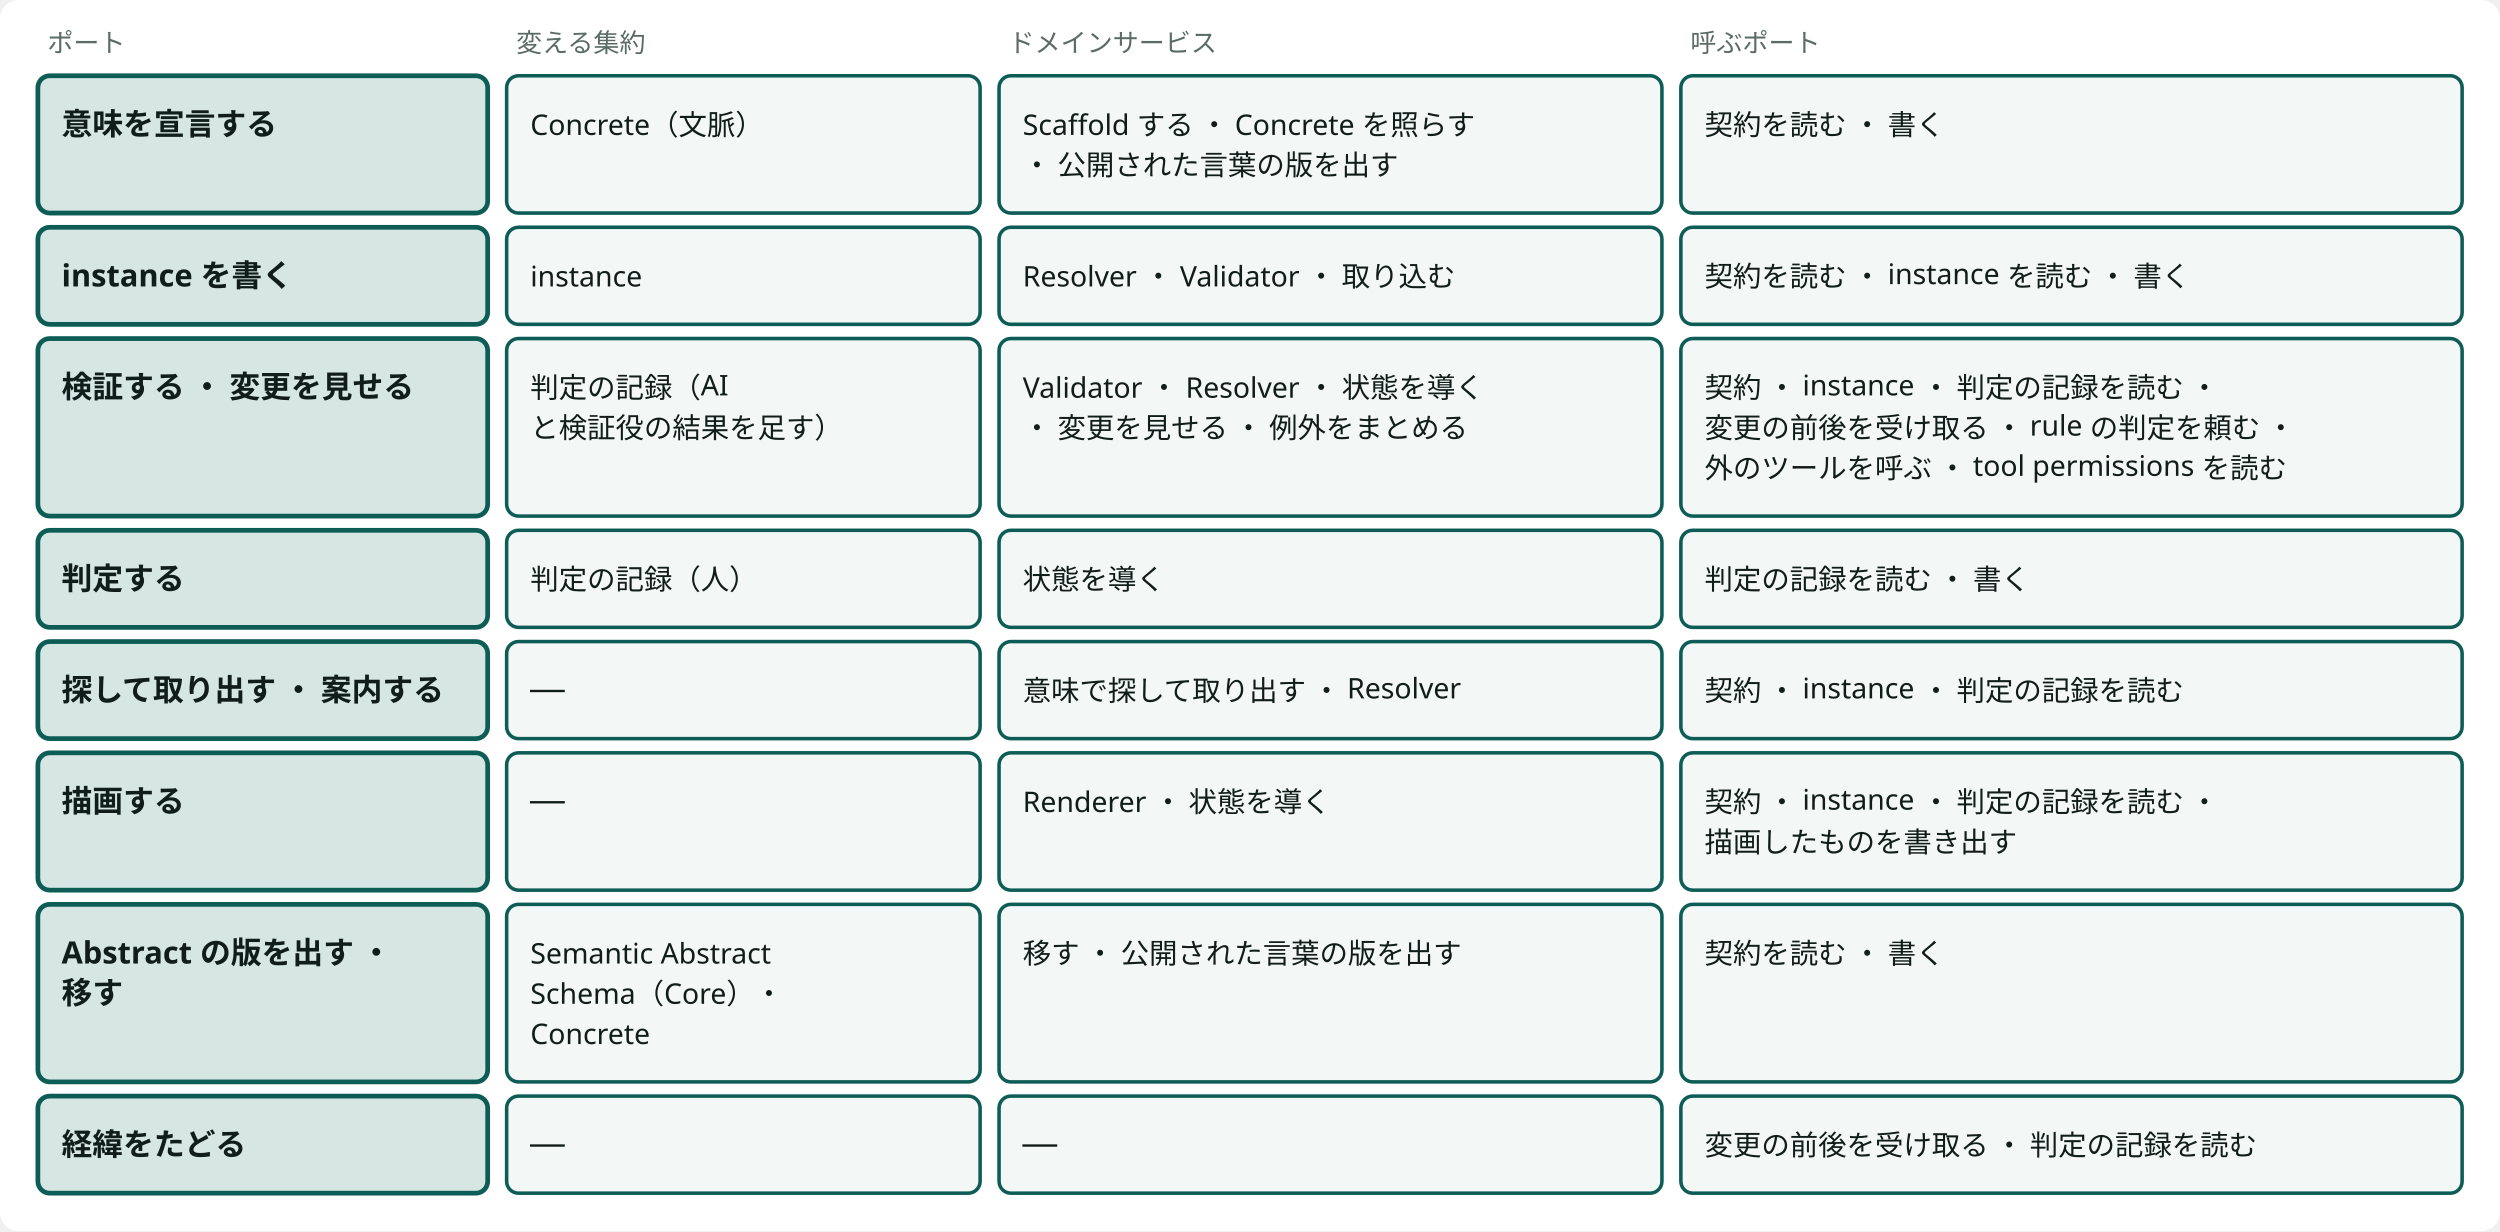
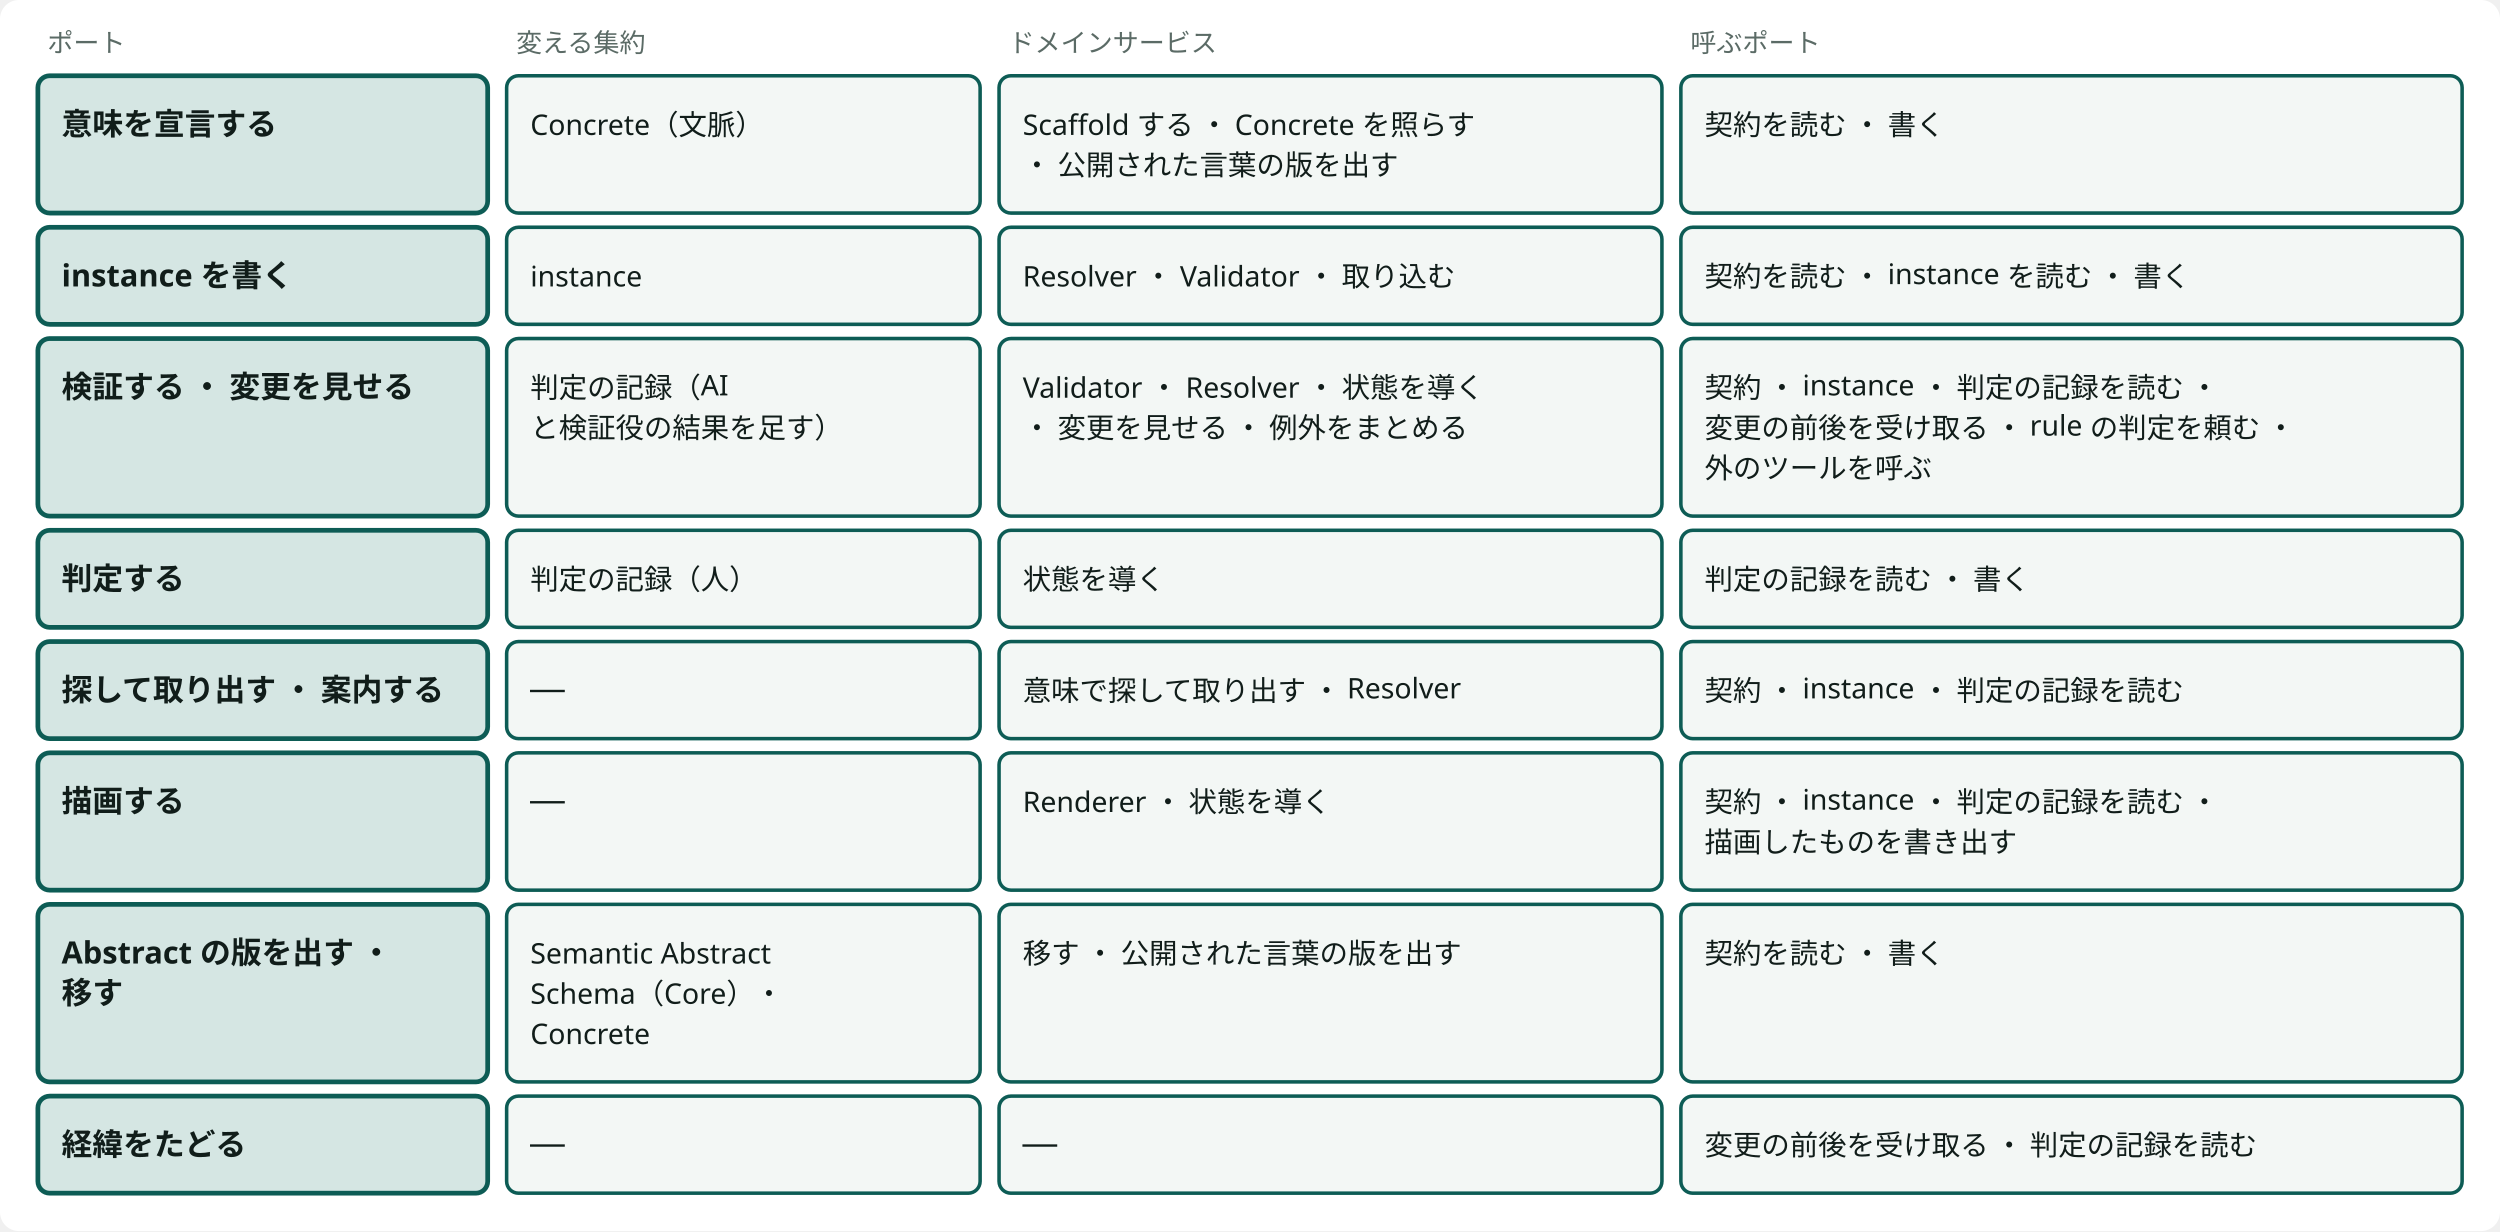
<svg viewBox="0 0 1056 520" style="min-width:900px" role="img" aria-label="駆動する側のポートごとの、変える集約 ・ 使うドメインサービス ・ 呼ぶ駆動される側のポート" class="dsvg">
  <style data-dsvg="dark">.dsvg .canvas{fill:var(--dsvg-area-fill,#FFFFFF)}.dsvg .note{fill:var(--dsvg-ink-soft,#5B6B66);font-size:11px}.dsvg .box.focus{fill:var(--dsvg-accent-bg,#D5E6E3);stroke:var(--dsvg-accent,#0D5C55)}.dsvg .title{fill:var(--dsvg-ink,#111D1A);font-size:13px;font-weight:700}.dsvg .box{fill:var(--dsvg-box-fill,#F3F7F5);stroke:var(--dsvg-accent,#0D5C55)}.dsvg .label{fill:var(--dsvg-ink,#111D1A);font-size:12px}@media (prefers-color-scheme:dark){:root:not([data-theme="light"]) .dsvg,.dsvg:root:not([data-theme="light"]){--dsvg-area-fill:#22302D;--dsvg-ink-soft:#9DADA8;--dsvg-accent-bg:#173330;--dsvg-accent:#6CC9B8;--dsvg-ink:#E6EEEB;--dsvg-box-fill:#16211E}}:root[data-theme="dark"] .dsvg{--dsvg-area-fill:#22302D;--dsvg-ink-soft:#9DADA8;--dsvg-accent-bg:#173330;--dsvg-accent:#6CC9B8;--dsvg-ink:#E6EEEB;--dsvg-box-fill:#16211E}</style>
  <rect data-dsvg="canvas" class="canvas" x="0.0" y="0.0" width="1056.0" height="520.0" fill="#FFFFFF" rx="8" />
  <text class="note" x="20" y="22" font-family="Noto Sans JP, Hiragino Kaku Gothic ProN, sans-serif" font-size="11" fill="#5B6B66">ポート</text>
  <text class="note" x="218" y="22" font-family="Noto Sans JP, Hiragino Kaku Gothic ProN, sans-serif" font-size="11" fill="#5B6B66">変える集約</text>
  <text class="note" x="426" y="22" font-family="Noto Sans JP, Hiragino Kaku Gothic ProN, sans-serif" font-size="11" fill="#5B6B66">ドメインサービス</text>
  <text class="note" x="714" y="22" font-family="Noto Sans JP, Hiragino Kaku Gothic ProN, sans-serif" font-size="11" fill="#5B6B66">呼ぶポート</text>
  <rect class="box focus" x="16" y="32" width="190" height="58" fill="#D5E6E3" stroke="#0D5C55" stroke-width="2" rx="5" />
  <text class="title" x="26" y="57" font-family="Noto Sans JP, Hiragino Kaku Gothic ProN, sans-serif" font-size="13" font-weight="700" fill="#111D1A">意味を宣言する</text>
  <rect class="box focus" x="16" y="96" width="190" height="41" fill="#D5E6E3" stroke="#0D5C55" stroke-width="2" rx="5" />
  <text class="title" x="26" y="121" font-family="Noto Sans JP, Hiragino Kaku Gothic ProN, sans-serif" font-size="13" font-weight="700" fill="#111D1A">instance を書く</text>
  <rect class="box focus" x="16" y="143" width="190" height="75" fill="#D5E6E3" stroke="#0D5C55" stroke-width="2" rx="5" />
  <text class="title" x="26" y="168" font-family="Noto Sans JP, Hiragino Kaku Gothic ProN, sans-serif" font-size="13" font-weight="700" fill="#111D1A">検証する ・ 変更を見せる</text>
  <rect class="box focus" x="16" y="224" width="190" height="41" fill="#D5E6E3" stroke="#0D5C55" stroke-width="2" rx="5" />
  <text class="title" x="26" y="249" font-family="Noto Sans JP, Hiragino Kaku Gothic ProN, sans-serif" font-size="13" font-weight="700" fill="#111D1A">判定する</text>
  <rect class="box focus" x="16" y="271" width="190" height="41" fill="#D5E6E3" stroke="#0D5C55" stroke-width="2" rx="5" />
  <text class="title" x="26" y="296" font-family="Noto Sans JP, Hiragino Kaku Gothic ProN, sans-serif" font-size="13" font-weight="700" fill="#111D1A">探して取り出す ・ 案内する</text>
  <rect class="box focus" x="16" y="318" width="190" height="58" fill="#D5E6E3" stroke="#0D5C55" stroke-width="2" rx="5" />
  <text class="title" x="26" y="343" font-family="Noto Sans JP, Hiragino Kaku Gothic ProN, sans-serif" font-size="13" font-weight="700" fill="#111D1A">描画する</text>
  <rect class="box focus" x="16" y="382" width="190" height="75" fill="#D5E6E3" stroke="#0D5C55" stroke-width="2" rx="5" />
  <text class="title" x="26" y="407" font-family="Noto Sans JP, Hiragino Kaku Gothic ProN, sans-serif" font-size="13" font-weight="700" fill="#111D1A">Abstract の版を出す ・</text>
  <text class="title" x="26" y="424" font-family="Noto Sans JP, Hiragino Kaku Gothic ProN, sans-serif" font-size="13" font-weight="700" fill="#111D1A">移す</text>
  <rect class="box focus" x="16" y="463" width="190" height="41" fill="#D5E6E3" stroke="#0D5C55" stroke-width="2" rx="5" />
  <text class="title" x="26" y="488" font-family="Noto Sans JP, Hiragino Kaku Gothic ProN, sans-serif" font-size="13" font-weight="700" fill="#111D1A">経緯をたどる</text>
  <rect class="box" x="214" y="32" width="200" height="58" fill="#F3F7F5" stroke="#0D5C55" stroke-width="1.5" rx="5" />
  <text class="label" x="224" y="57" font-family="Noto Sans JP, Hiragino Kaku Gothic ProN, sans-serif" font-size="12" fill="#111D1A">Concrete（文脈）</text>
  <rect class="box" x="422" y="32" width="280" height="58" fill="#F3F7F5" stroke="#0D5C55" stroke-width="1.5" rx="5" />
  <text class="label" x="432" y="57" font-family="Noto Sans JP, Hiragino Kaku Gothic ProN, sans-serif" font-size="12" fill="#111D1A">Scaffold する ・ Concrete を照らす</text>
  <text class="label" x="432" y="74" font-family="Noto Sans JP, Hiragino Kaku Gothic ProN, sans-serif" font-size="12" fill="#111D1A"> ・ 公開された言葉の版を出す</text>
  <rect class="box" x="710" y="32" width="330" height="58" fill="#F3F7F5" stroke="#0D5C55" stroke-width="1.5" rx="5" />
  <text class="label" x="720" y="57" font-family="Noto Sans JP, Hiragino Kaku Gothic ProN, sans-serif" font-size="12" fill="#111D1A">契約を読む ・ 書く</text>
  <rect class="box" x="214" y="96" width="200" height="41" fill="#F3F7F5" stroke="#0D5C55" stroke-width="1.5" rx="5" />
  <text class="label" x="224" y="121" font-family="Noto Sans JP, Hiragino Kaku Gothic ProN, sans-serif" font-size="12" fill="#111D1A">instance</text>
  <rect class="box" x="422" y="96" width="280" height="41" fill="#F3F7F5" stroke="#0D5C55" stroke-width="1.5" rx="5" />
  <text class="label" x="432" y="121" font-family="Noto Sans JP, Hiragino Kaku Gothic ProN, sans-serif" font-size="12" fill="#111D1A">Resolver ・ Validator ・ 取り込む</text>
  <rect class="box" x="710" y="96" width="330" height="41" fill="#F3F7F5" stroke="#0D5C55" stroke-width="1.5" rx="5" />
  <text class="label" x="720" y="121" font-family="Noto Sans JP, Hiragino Kaku Gothic ProN, sans-serif" font-size="12" fill="#111D1A">契約を読む ・ instance を読む ・ 書く</text>
  <rect class="box" x="214" y="143" width="200" height="75" fill="#F3F7F5" stroke="#0D5C55" stroke-width="1.5" rx="5" />
  <text class="label" x="224" y="168" font-family="Noto Sans JP, Hiragino Kaku Gothic ProN, sans-serif" font-size="12" fill="#111D1A">判定の記録（AI</text>
  <text class="label" x="224" y="185" font-family="Noto Sans JP, Hiragino Kaku Gothic ProN, sans-serif" font-size="12" fill="#111D1A">と検証役の結果を足す）</text>
  <rect class="box" x="422" y="143" width="280" height="75" fill="#F3F7F5" stroke="#0D5C55" stroke-width="1.5" rx="5" />
  <text class="label" x="432" y="168" font-family="Noto Sans JP, Hiragino Kaku Gothic ProN, sans-serif" font-size="12" fill="#111D1A">Validator ・ Resolver ・ 状態を導く</text>
  <text class="label" x="432" y="185" font-family="Noto Sans JP, Hiragino Kaku Gothic ProN, sans-serif" font-size="12" fill="#111D1A"> ・ 変更を見せる ・ 例外をまとめる</text>
  <rect class="box" x="710" y="143" width="330" height="75" fill="#F3F7F5" stroke="#0D5C55" stroke-width="1.5" rx="5" />
  <text class="label" x="720" y="168" font-family="Noto Sans JP, Hiragino Kaku Gothic ProN, sans-serif" font-size="12" fill="#111D1A">契約 ・ instance ・ 判定の記録を読む ・</text>
  <text class="label" x="720" y="185" font-family="Noto Sans JP, Hiragino Kaku Gothic ProN, sans-serif" font-size="12" fill="#111D1A">変更の前後を受け取る ・ rule の判定を頼む ・</text>
-   <text class="label" x="720" y="202" font-family="Noto Sans JP, Hiragino Kaku Gothic ProN, sans-serif" font-size="12" fill="#111D1A">外のツールを呼ぶ ・ tool permissions を読む</text>
+   <text class="label" x="720" y="202" font-family="Noto Sans JP, Hiragino Kaku Gothic ProN, sans-serif" font-size="12" fill="#111D1A">外のツールを呼ぶ</text>
  <rect class="box" x="214" y="224" width="200" height="41" fill="#F3F7F5" stroke="#0D5C55" stroke-width="1.5" rx="5" />
  <text class="label" x="224" y="249" font-family="Noto Sans JP, Hiragino Kaku Gothic ProN, sans-serif" font-size="12" fill="#111D1A">判定の記録（人）</text>
  <rect class="box" x="422" y="224" width="280" height="41" fill="#F3F7F5" stroke="#0D5C55" stroke-width="1.5" rx="5" />
  <text class="label" x="432" y="249" font-family="Noto Sans JP, Hiragino Kaku Gothic ProN, sans-serif" font-size="12" fill="#111D1A">状態を導く</text>
  <rect class="box" x="710" y="224" width="330" height="41" fill="#F3F7F5" stroke="#0D5C55" stroke-width="1.5" rx="5" />
  <text class="label" x="720" y="249" font-family="Noto Sans JP, Hiragino Kaku Gothic ProN, sans-serif" font-size="12" fill="#111D1A">判定の記録を読む ・ 書く</text>
  <rect class="box" x="214" y="271" width="200" height="41" fill="#F3F7F5" stroke="#0D5C55" stroke-width="1.5" rx="5" />
  <text class="label" x="224" y="296" font-family="Noto Sans JP, Hiragino Kaku Gothic ProN, sans-serif" font-size="12" fill="#111D1A">──</text>
  <rect class="box" x="422" y="271" width="280" height="41" fill="#F3F7F5" stroke="#0D5C55" stroke-width="1.5" rx="5" />
  <text class="label" x="432" y="296" font-family="Noto Sans JP, Hiragino Kaku Gothic ProN, sans-serif" font-size="12" fill="#111D1A">意味で探して取り出す ・ Resolver</text>
  <rect class="box" x="710" y="271" width="330" height="41" fill="#F3F7F5" stroke="#0D5C55" stroke-width="1.5" rx="5" />
  <text class="label" x="720" y="296" font-family="Noto Sans JP, Hiragino Kaku Gothic ProN, sans-serif" font-size="12" fill="#111D1A">契約 ・ instance ・ 判定の記録を読む</text>
  <rect class="box" x="214" y="318" width="200" height="58" fill="#F3F7F5" stroke="#0D5C55" stroke-width="1.5" rx="5" />
  <text class="label" x="224" y="343" font-family="Noto Sans JP, Hiragino Kaku Gothic ProN, sans-serif" font-size="12" fill="#111D1A">──</text>
  <rect class="box" x="422" y="318" width="280" height="58" fill="#F3F7F5" stroke="#0D5C55" stroke-width="1.5" rx="5" />
  <text class="label" x="432" y="343" font-family="Noto Sans JP, Hiragino Kaku Gothic ProN, sans-serif" font-size="12" fill="#111D1A">Renderer ・ 状態を導く</text>
  <rect class="box" x="710" y="318" width="330" height="58" fill="#F3F7F5" stroke="#0D5C55" stroke-width="1.5" rx="5" />
  <text class="label" x="720" y="343" font-family="Noto Sans JP, Hiragino Kaku Gothic ProN, sans-serif" font-size="12" fill="#111D1A">契約 ・ instance ・ 判定の記録を読む ・</text>
  <text class="label" x="720" y="360" font-family="Noto Sans JP, Hiragino Kaku Gothic ProN, sans-serif" font-size="12" fill="#111D1A">描画したものを書き出す</text>
  <rect class="box" x="214" y="382" width="200" height="75" fill="#F3F7F5" stroke="#0D5C55" stroke-width="1.5" rx="5" />
  <text class="label" x="224" y="407" font-family="Noto Sans JP, Hiragino Kaku Gothic ProN, sans-serif" font-size="12" fill="#111D1A">Semantic Abstract</text>
  <text class="label" x="224" y="424" font-family="Noto Sans JP, Hiragino Kaku Gothic ProN, sans-serif" font-size="12" fill="#111D1A">Schema（Core）・</text>
  <text class="label" x="224" y="441" font-family="Noto Sans JP, Hiragino Kaku Gothic ProN, sans-serif" font-size="12" fill="#111D1A">Concrete</text>
  <rect class="box" x="422" y="382" width="280" height="75" fill="#F3F7F5" stroke="#0D5C55" stroke-width="1.5" rx="5" />
  <text class="label" x="432" y="407" font-family="Noto Sans JP, Hiragino Kaku Gothic ProN, sans-serif" font-size="12" fill="#111D1A">移す ・ 公開された言葉の版を出す</text>
  <rect class="box" x="710" y="382" width="330" height="75" fill="#F3F7F5" stroke="#0D5C55" stroke-width="1.5" rx="5" />
  <text class="label" x="720" y="407" font-family="Noto Sans JP, Hiragino Kaku Gothic ProN, sans-serif" font-size="12" fill="#111D1A">契約を読む ・ 書く</text>
  <rect class="box" x="214" y="463" width="200" height="41" fill="#F3F7F5" stroke="#0D5C55" stroke-width="1.5" rx="5" />
  <text class="label" x="224" y="488" font-family="Noto Sans JP, Hiragino Kaku Gothic ProN, sans-serif" font-size="12" fill="#111D1A">──</text>
  <rect class="box" x="422" y="463" width="280" height="41" fill="#F3F7F5" stroke="#0D5C55" stroke-width="1.5" rx="5" />
  <text class="label" x="432" y="488" font-family="Noto Sans JP, Hiragino Kaku Gothic ProN, sans-serif" font-size="12" fill="#111D1A">──</text>
  <rect class="box" x="710" y="463" width="330" height="41" fill="#F3F7F5" stroke="#0D5C55" stroke-width="1.5" rx="5" />
  <text class="label" x="720" y="488" font-family="Noto Sans JP, Hiragino Kaku Gothic ProN, sans-serif" font-size="12" fill="#111D1A">変更の前後を受け取る ・ 判定の記録を読む</text>
</svg>
